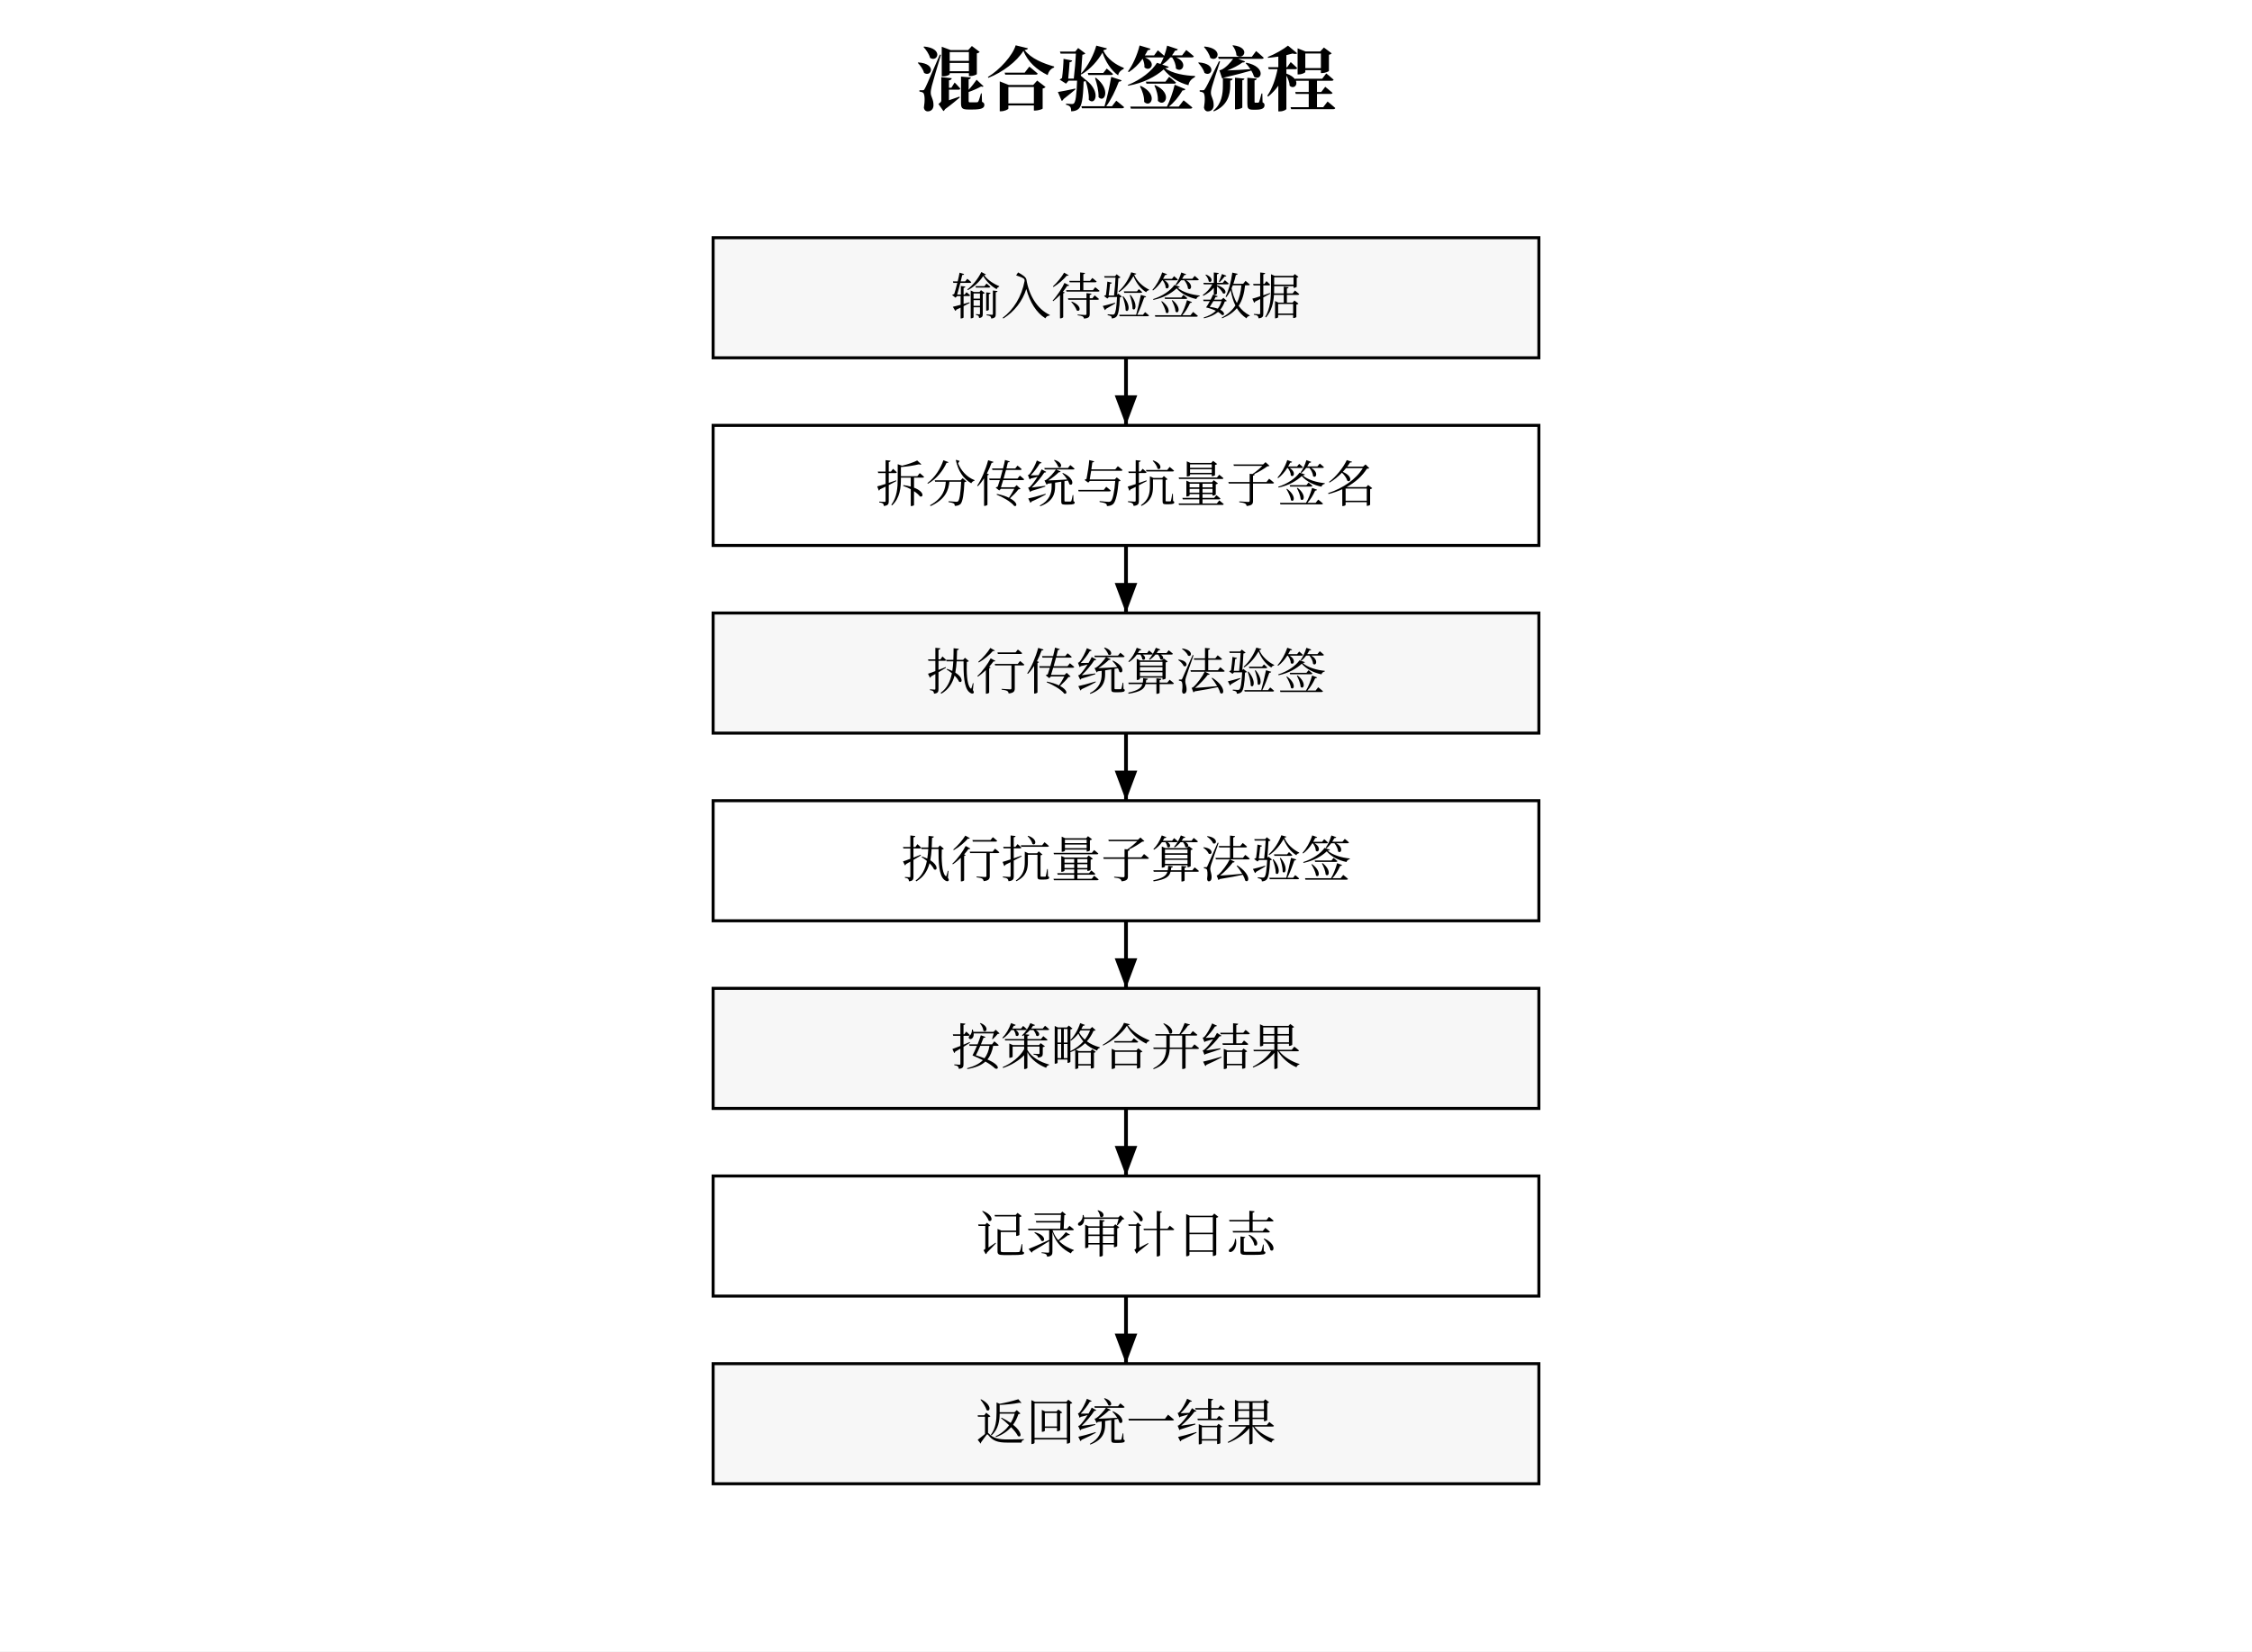
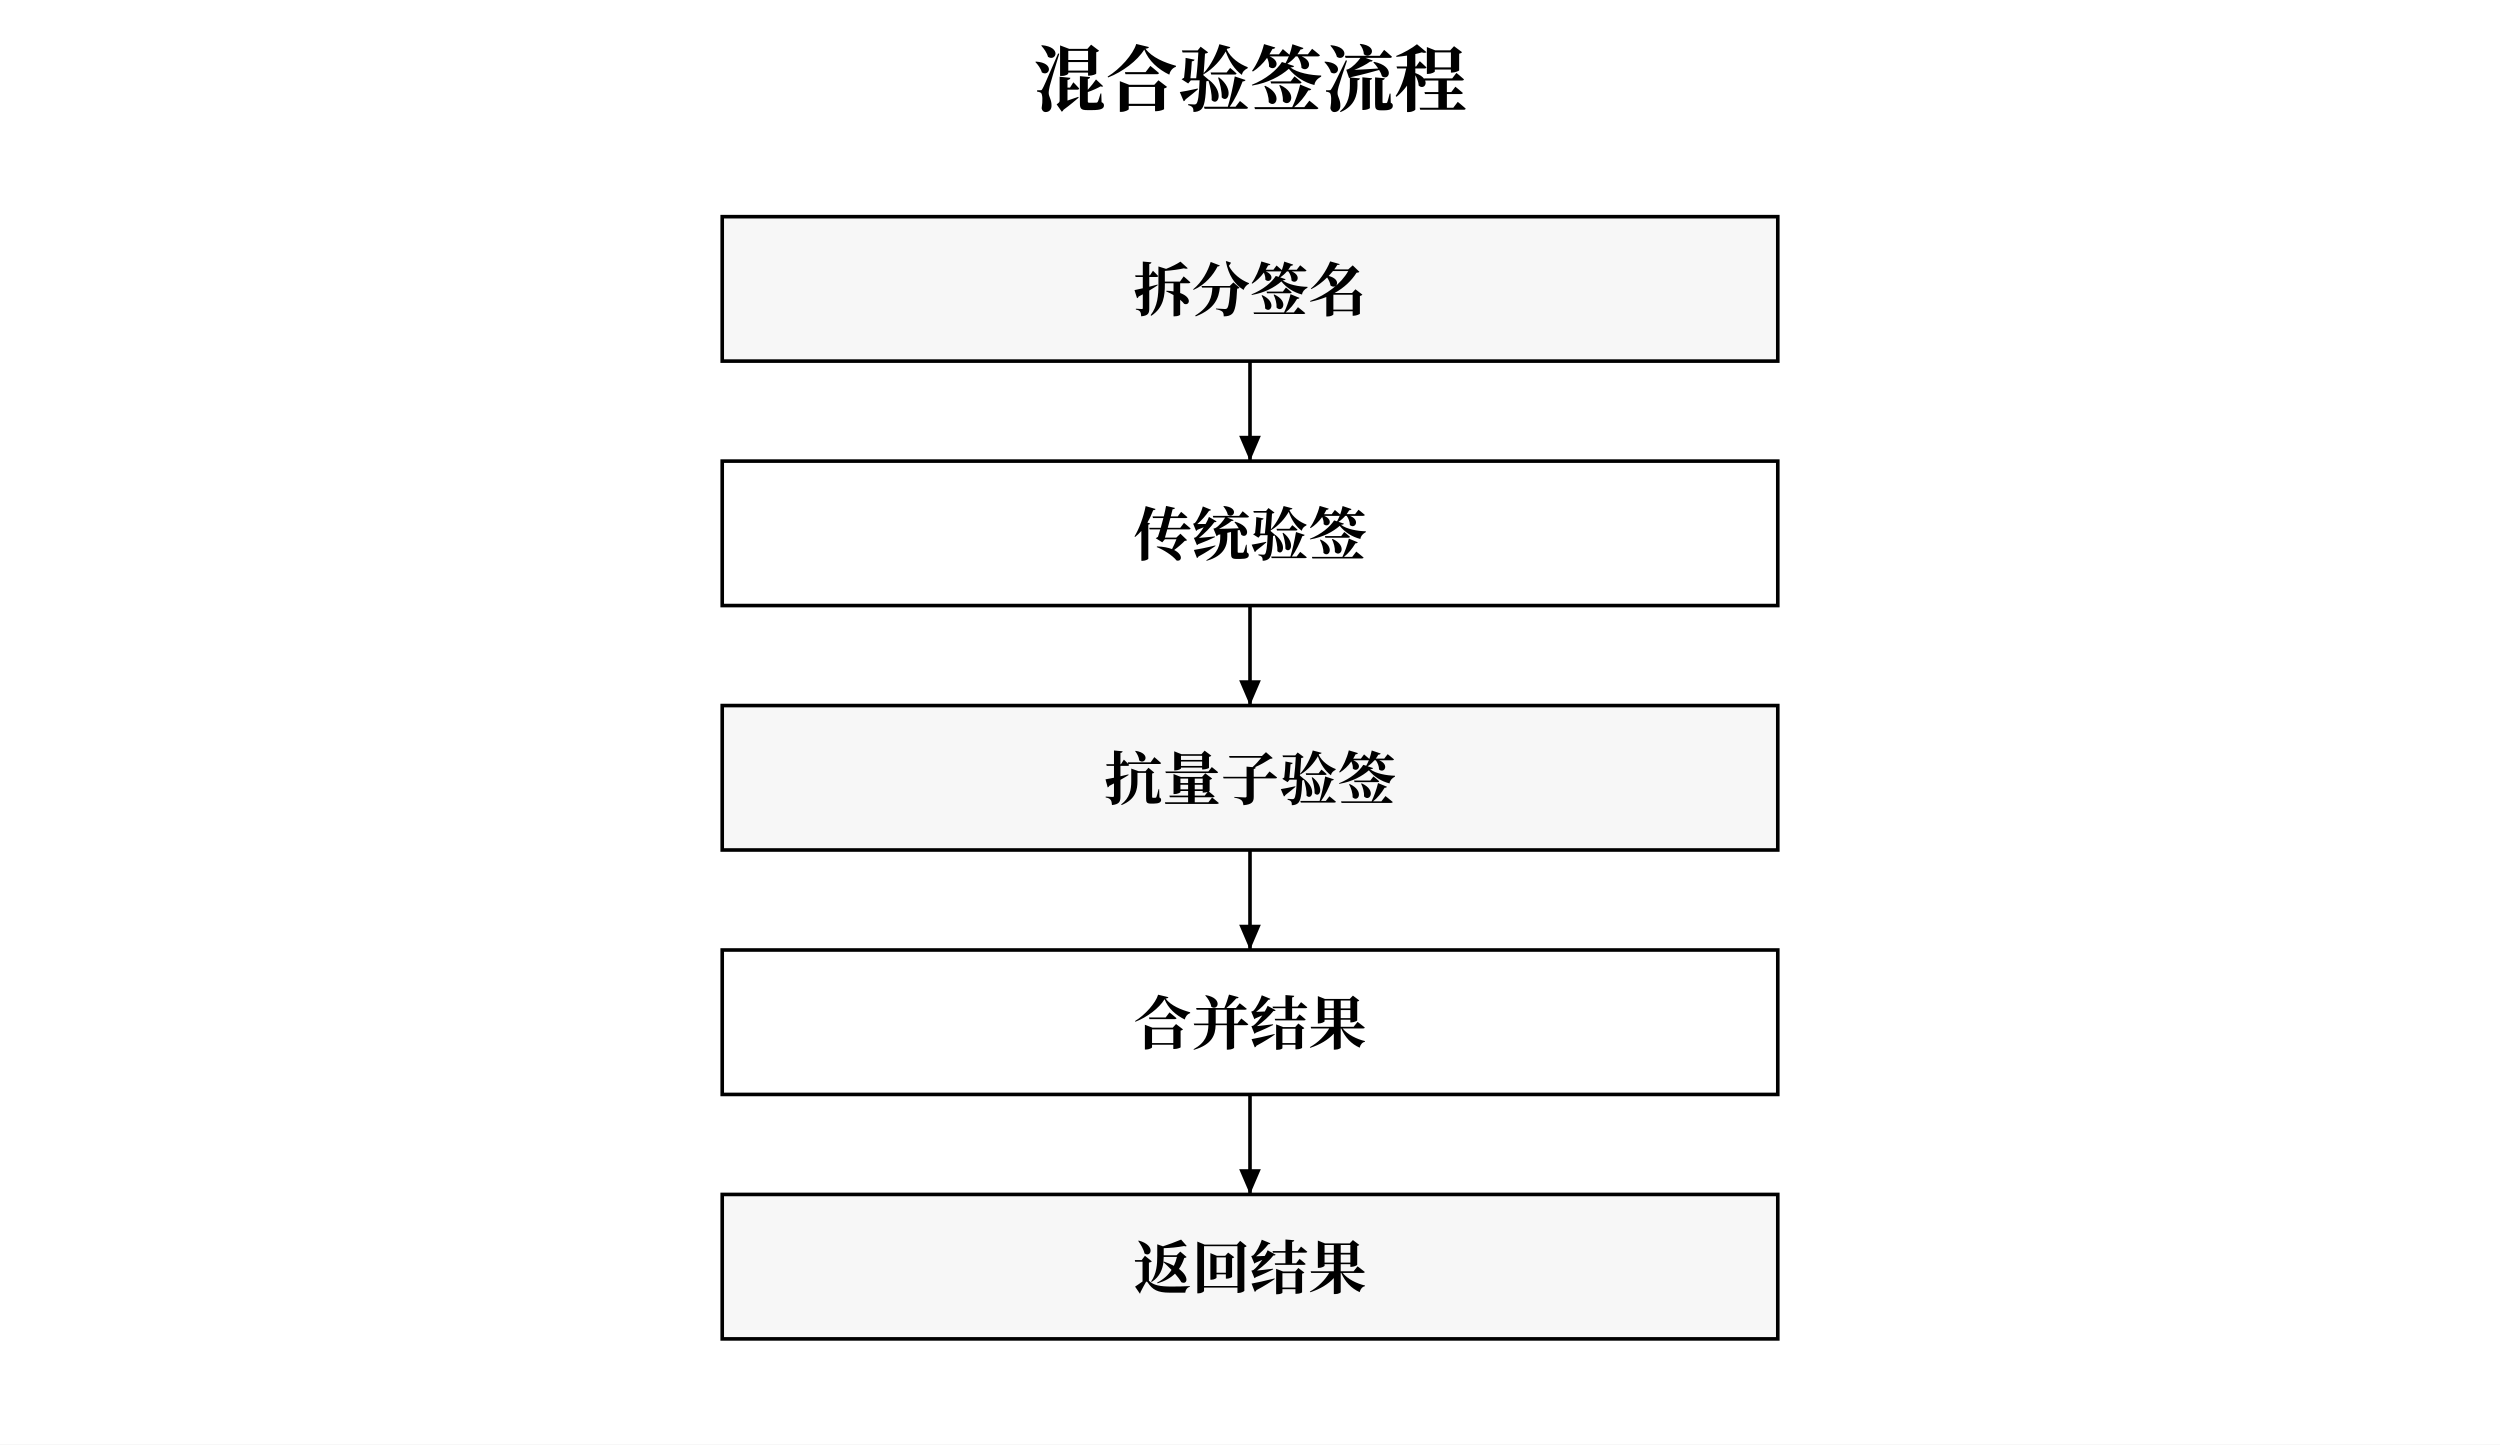
- <svg xmlns="http://www.w3.org/2000/svg" width="900" height="660" viewBox="0 0 900 660">
+ <svg xmlns="http://www.w3.org/2000/svg" width="900" height="520" viewBox="0 0 900 520">
  <defs>
-     <marker id="arrow" markerWidth="10" markerHeight="10" refX="8" refY="3" orient="auto" markerUnits="strokeWidth">
-       <path d="M0,0 L0,6 L8,3 z" fill="#000000" />
+     <marker id="arrow" markerWidth="8" markerHeight="8" refX="7" refY="3" orient="auto" markerUnits="strokeWidth">
+       <path d="M0,0 L0,6 L7,3 z" fill="#000000" />
    </marker>
  </defs>
-   <rect x="0" y="0" width="900" height="660" fill="#ffffff" />
-   <text x="450" y="42" font-family="SimSun, Songti SC, Noto Serif CJK SC, Microsoft YaHei, Arial, sans-serif" font-size="28" font-weight="bold" text-anchor="middle" fill="#000000">混合验签流程</text>
-   <rect x="285" y="95" width="330" height="48" rx="0" ry="0" fill="#f7f7f7" stroke="#000000" stroke-width="1.2" />
-   <text x="450.0" y="125.667" font-family="SimSun, Songti SC, Noto Serif CJK SC, Microsoft YaHei, Arial, sans-serif" font-size="20" font-weight="normal" text-anchor="middle" fill="#000000">输入待验签数据</text>
-   <line x1="450" y1="143" x2="450" y2="170" stroke="#000000" stroke-width="1.5" marker-end="url(#arrow)" />
-   <rect x="285" y="170" width="330" height="48" rx="0" ry="0" fill="#ffffff" stroke="#000000" stroke-width="1.2" />
-   <text x="450.0" y="200.667" font-family="SimSun, Songti SC, Noto Serif CJK SC, Microsoft YaHei, Arial, sans-serif" font-size="20" font-weight="normal" text-anchor="middle" fill="#000000">拆分传统与抗量子签名</text>
-   <line x1="450" y1="218" x2="450" y2="245" stroke="#000000" stroke-width="1.5" marker-end="url(#arrow)" />
-   <rect x="285" y="245" width="330" height="48" rx="0" ry="0" fill="#f7f7f7" stroke="#000000" stroke-width="1.2" />
-   <text x="450.0" y="275.667" font-family="SimSun, Songti SC, Noto Serif CJK SC, Microsoft YaHei, Arial, sans-serif" font-size="20" font-weight="normal" text-anchor="middle" fill="#000000">执行传统算法验签</text>
-   <line x1="450" y1="293" x2="450" y2="320" stroke="#000000" stroke-width="1.5" marker-end="url(#arrow)" />
-   <rect x="285" y="320" width="330" height="48" rx="0" ry="0" fill="#ffffff" stroke="#000000" stroke-width="1.2" />
-   <text x="450.0" y="350.667" font-family="SimSun, Songti SC, Noto Serif CJK SC, Microsoft YaHei, Arial, sans-serif" font-size="20" font-weight="normal" text-anchor="middle" fill="#000000">执行抗量子算法验签</text>
-   <line x1="450" y1="368" x2="450" y2="395" stroke="#000000" stroke-width="1.5" marker-end="url(#arrow)" />
-   <rect x="285" y="395" width="330" height="48" rx="0" ry="0" fill="#f7f7f7" stroke="#000000" stroke-width="1.2" />
-   <text x="450.0" y="425.667" font-family="SimSun, Songti SC, Noto Serif CJK SC, Microsoft YaHei, Arial, sans-serif" font-size="20" font-weight="normal" text-anchor="middle" fill="#000000">按策略合并结果</text>
-   <line x1="450" y1="443" x2="450" y2="470" stroke="#000000" stroke-width="1.5" marker-end="url(#arrow)" />
-   <rect x="285" y="470" width="330" height="48" rx="0" ry="0" fill="#ffffff" stroke="#000000" stroke-width="1.2" />
-   <text x="450.0" y="500.667" font-family="SimSun, Songti SC, Noto Serif CJK SC, Microsoft YaHei, Arial, sans-serif" font-size="20" font-weight="normal" text-anchor="middle" fill="#000000">记录审计日志</text>
-   <line x1="450" y1="518" x2="450" y2="545" stroke="#000000" stroke-width="1.5" marker-end="url(#arrow)" />
-   <rect x="285" y="545" width="330" height="48" rx="0" ry="0" fill="#f7f7f7" stroke="#000000" stroke-width="1.2" />
-   <text x="450.0" y="575.667" font-family="SimSun, Songti SC, Noto Serif CJK SC, Microsoft YaHei, Arial, sans-serif" font-size="20" font-weight="normal" text-anchor="middle" fill="#000000">返回统一结果</text>
+   <rect x="0" y="0" width="900" height="520" fill="#ffffff" />
+   <text x="450.0" y="38" font-family="SimSun, Songti SC, Noto Serif CJK SC, Microsoft YaHei, Arial, sans-serif" font-size="26" font-weight="bold" text-anchor="middle" fill="#000000">混合验签流程</text>
+   <rect x="260" y="78" width="380" height="52" fill="#f7f7f7" stroke="#000000" stroke-width="1.3" />
+   <text x="450.0" y="112" font-family="SimSun, Songti SC, Noto Serif CJK SC, Microsoft YaHei, Arial, sans-serif" font-size="21" font-weight="bold" text-anchor="middle" fill="#000000">拆分签名</text>
+   <line x1="450.0" y1="130" x2="450.0" y2="166" stroke="#000000" stroke-width="1.3" marker-end="url(#arrow)" />
+   <rect x="260" y="166" width="380" height="52" fill="#ffffff" stroke="#000000" stroke-width="1.3" />
+   <text x="450.0" y="200" font-family="SimSun, Songti SC, Noto Serif CJK SC, Microsoft YaHei, Arial, sans-serif" font-size="21" font-weight="bold" text-anchor="middle" fill="#000000">传统验签</text>
+   <line x1="450.0" y1="218" x2="450.0" y2="254" stroke="#000000" stroke-width="1.3" marker-end="url(#arrow)" />
+   <rect x="260" y="254" width="380" height="52" fill="#f7f7f7" stroke="#000000" stroke-width="1.3" />
+   <text x="450.0" y="288" font-family="SimSun, Songti SC, Noto Serif CJK SC, Microsoft YaHei, Arial, sans-serif" font-size="21" font-weight="bold" text-anchor="middle" fill="#000000">抗量子验签</text>
+   <line x1="450.0" y1="306" x2="450.0" y2="342" stroke="#000000" stroke-width="1.3" marker-end="url(#arrow)" />
+   <rect x="260" y="342" width="380" height="52" fill="#ffffff" stroke="#000000" stroke-width="1.3" />
+   <text x="450.0" y="376" font-family="SimSun, Songti SC, Noto Serif CJK SC, Microsoft YaHei, Arial, sans-serif" font-size="21" font-weight="bold" text-anchor="middle" fill="#000000">合并结果</text>
+   <line x1="450.0" y1="394" x2="450.0" y2="430" stroke="#000000" stroke-width="1.3" marker-end="url(#arrow)" />
+   <rect x="260" y="430" width="380" height="52" fill="#f7f7f7" stroke="#000000" stroke-width="1.3" />
+   <text x="450.0" y="464" font-family="SimSun, Songti SC, Noto Serif CJK SC, Microsoft YaHei, Arial, sans-serif" font-size="21" font-weight="bold" text-anchor="middle" fill="#000000">返回结果</text>
</svg>
